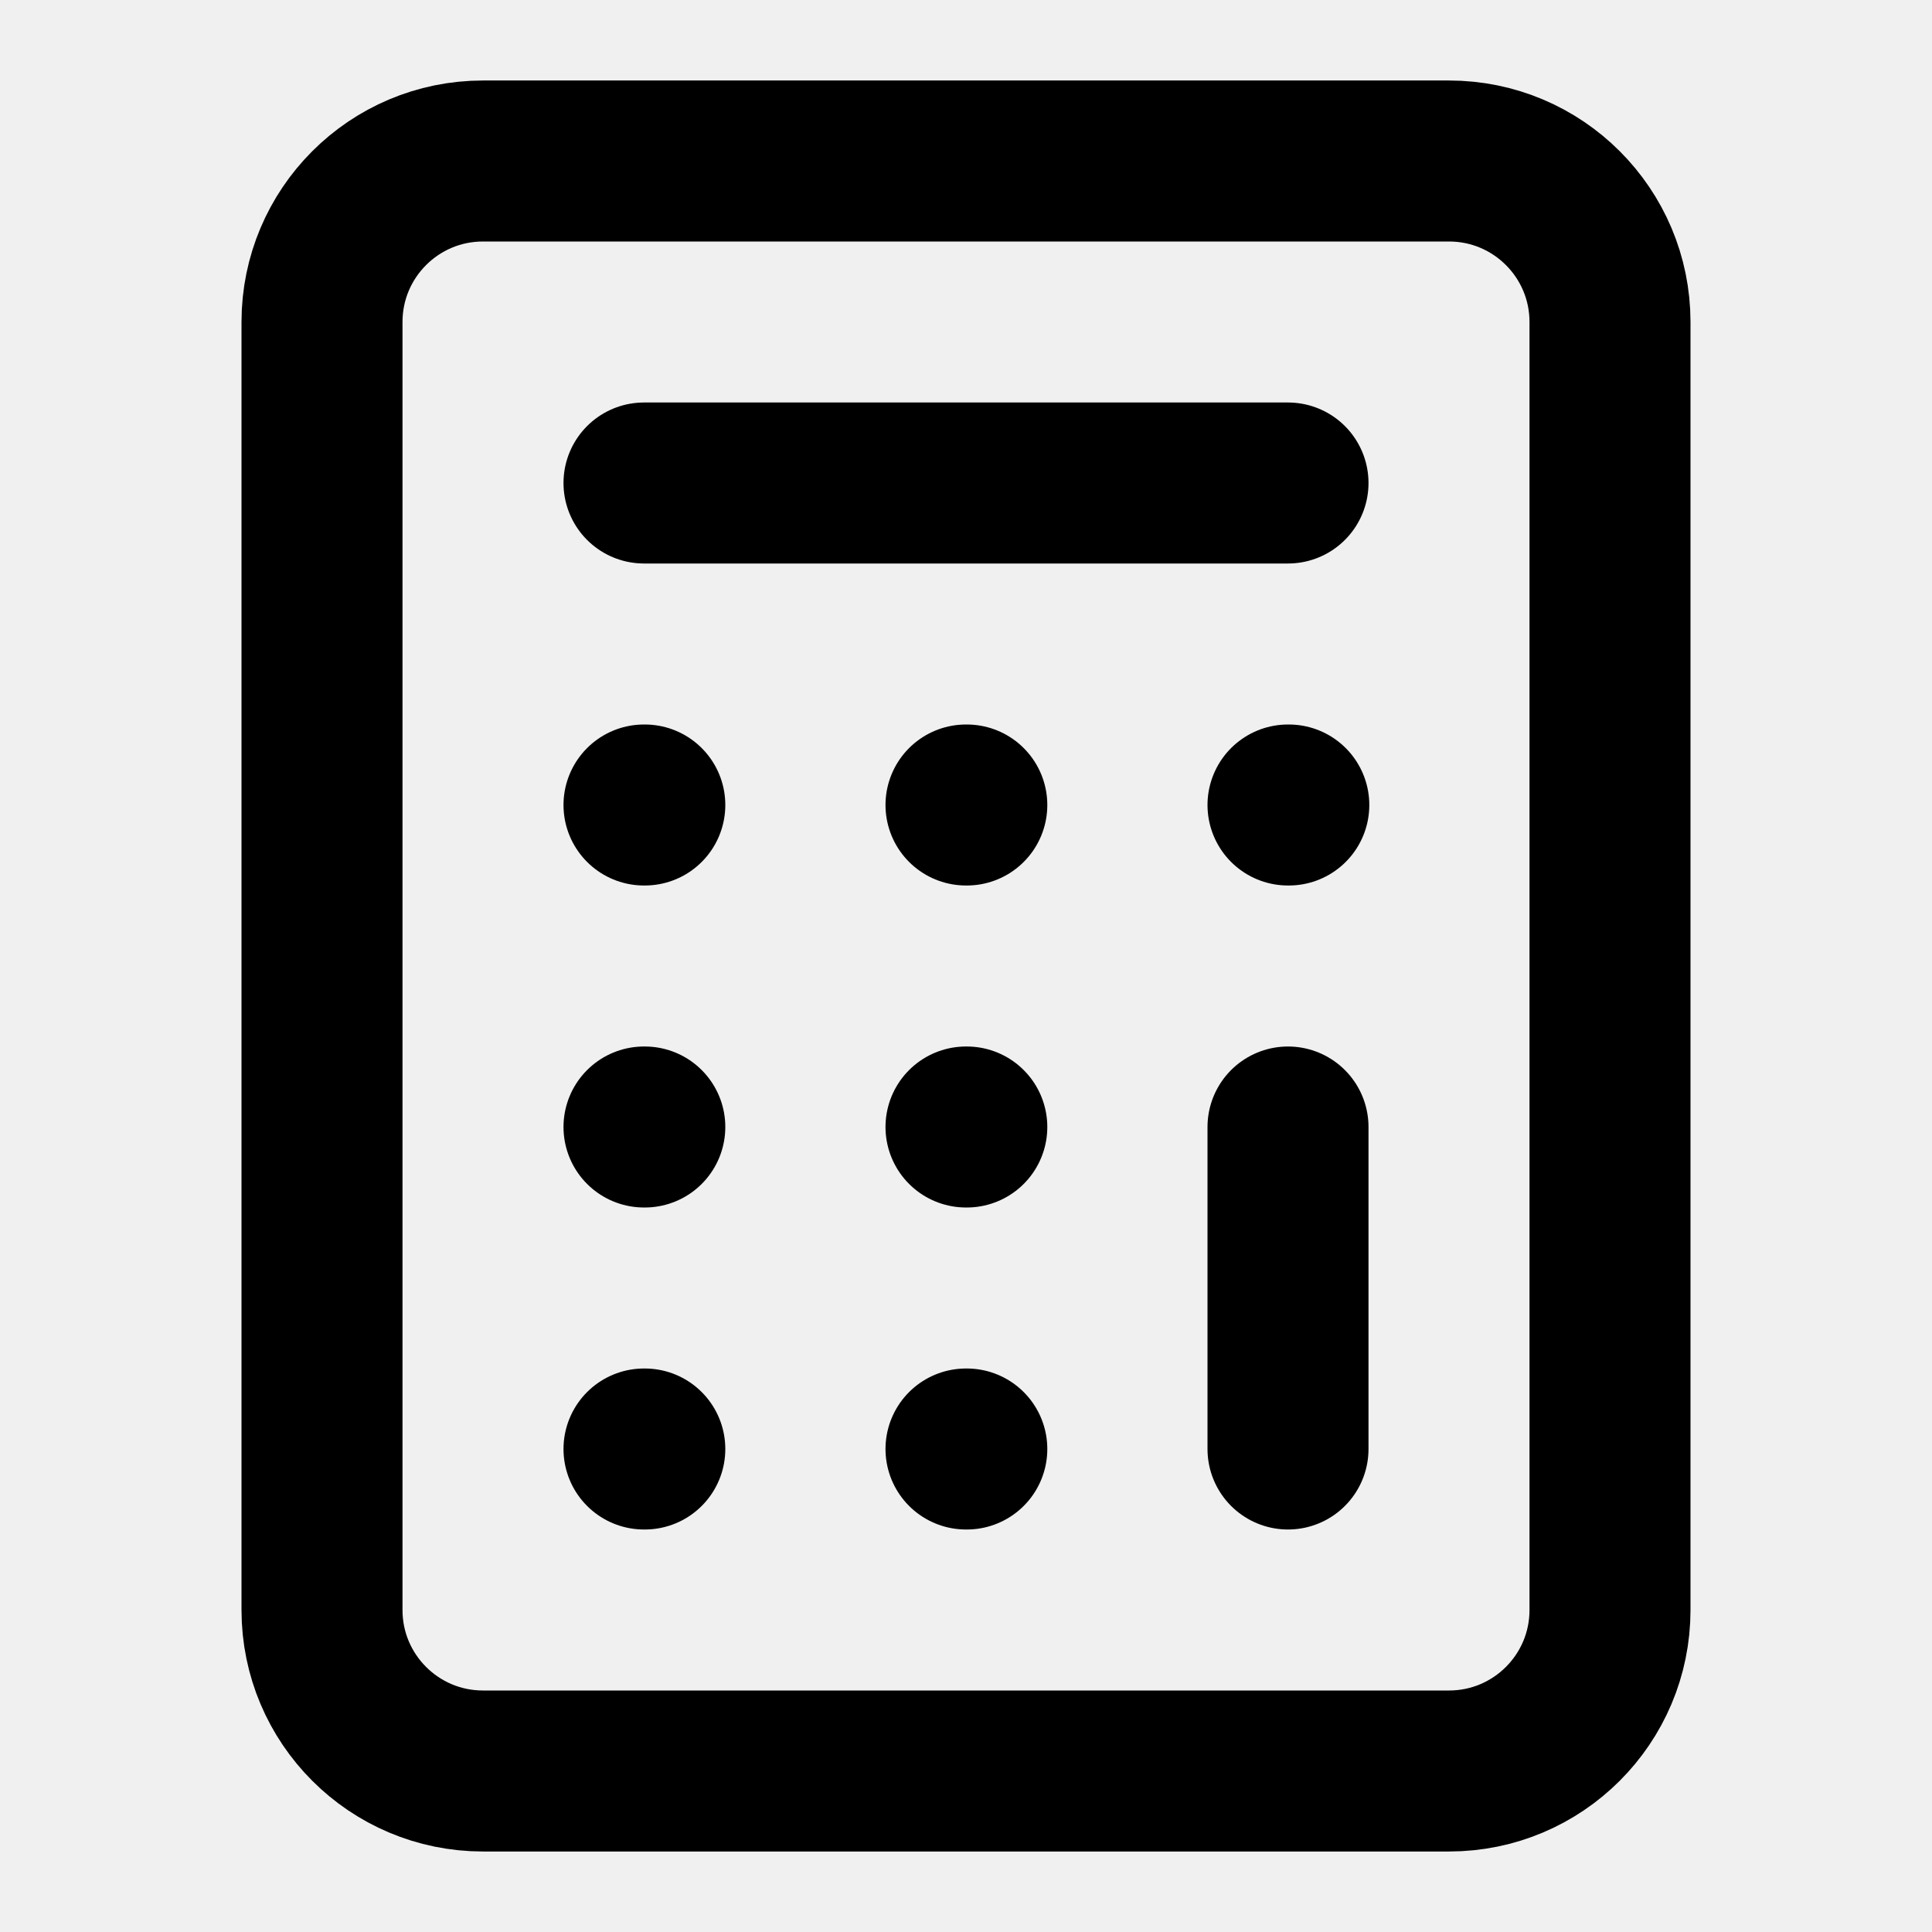
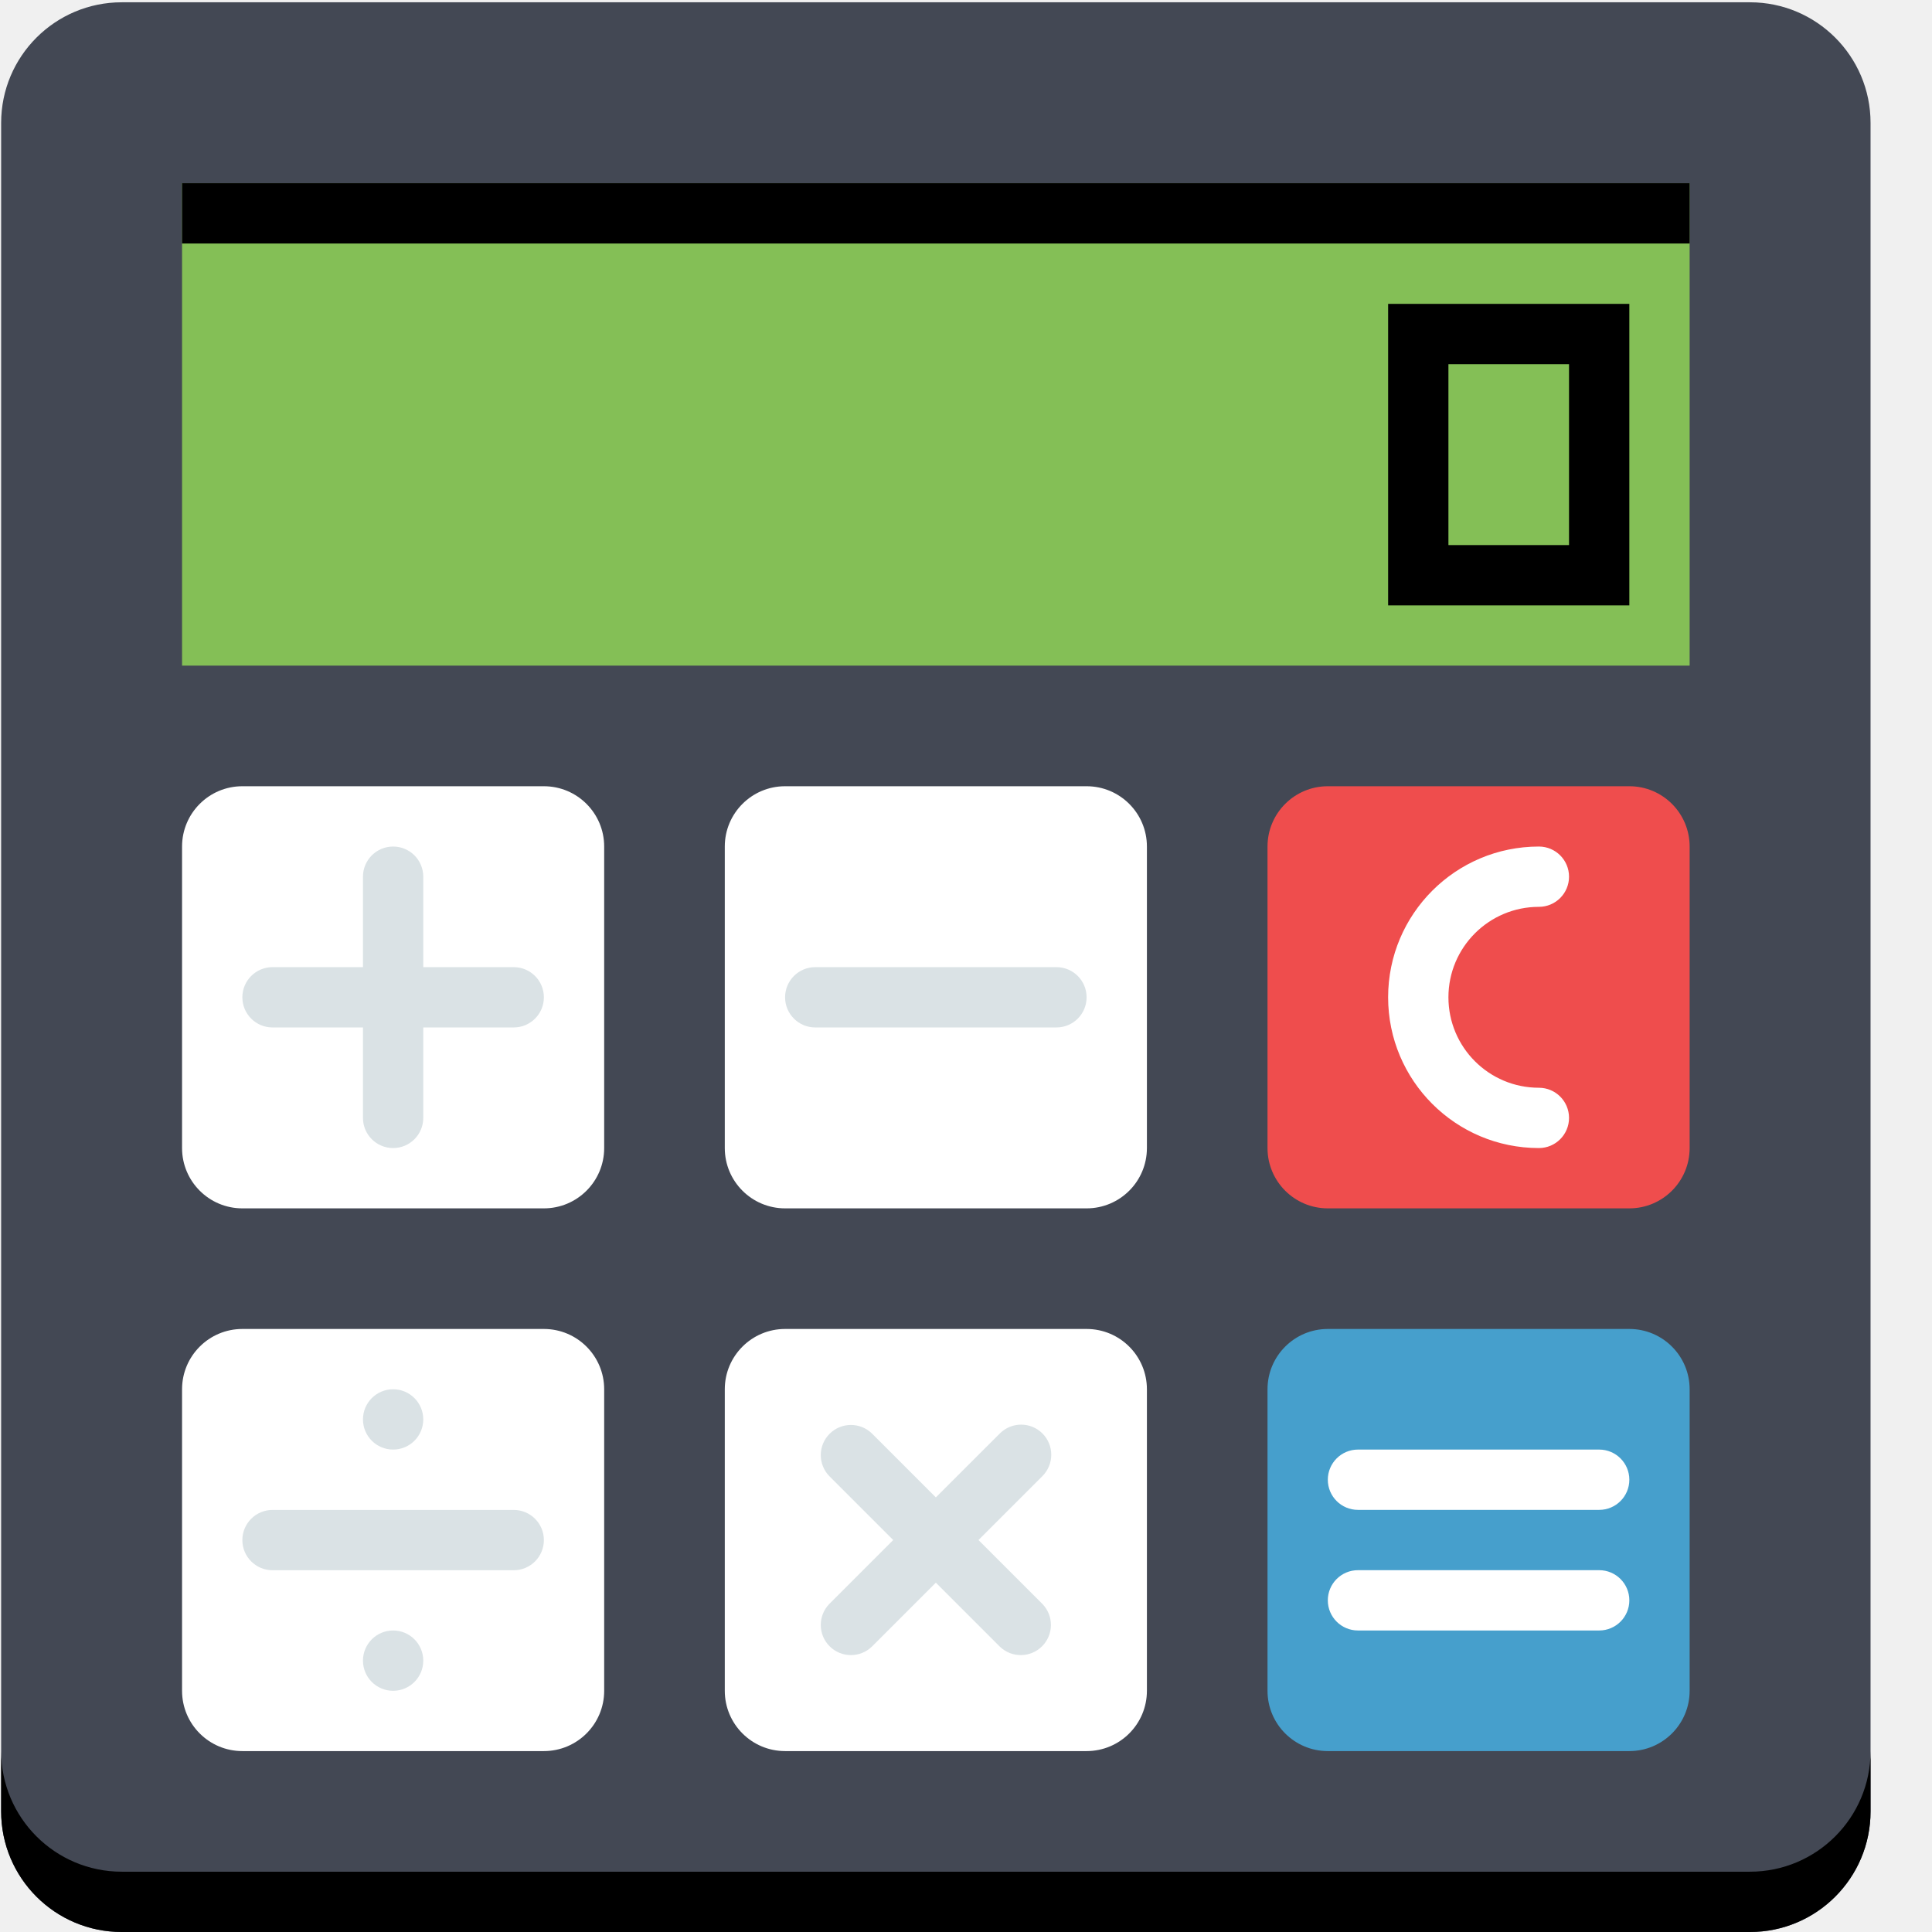
- <svg xmlns="http://www.w3.org/2000/svg" width="24" height="24" viewBox="0 0 24 24" fill="none" stroke="currentColor" stroke-width="2" stroke-linecap="round" stroke-linejoin="round">
-   <rect width="16" height="20" x="4" y="2" rx="2" />
-   <line x1="8" y1="6" x2="16" y2="6" />
-   <line x1="16" y1="14" x2="16" y2="18" />
-   <path d="M16 10h.01" />
-   <path d="M12 10h.01" />
-   <path d="M8 10h.01" />
-   <path d="M12 14h.01" />
-   <path d="M8 14h.01" />
-   <path d="M12 18h.01" />
-   <path d="M8 18h.01" />
+ <svg xmlns="http://www.w3.org/2000/svg" t="1774414143429" class="icon" viewBox="0 0 1024 1024" version="1.1" p-id="10002" width="200" height="200">
+   <path d="M991.431 960.076a63.924 63.924 0 0 1-63.924 63.924H64.531a63.924 63.924 0 0 1-63.924-63.924v-894.937a63.924 63.924 0 0 1 63.924-63.924h862.975a63.924 63.924 0 0 1 63.924 63.924v894.937z" fill="#434854" p-id="10003" />
+   <path d="M927.507 992.038H64.531a63.924 63.924 0 0 1-63.924-63.924v31.962a63.924 63.924 0 0 0 63.924 63.924h862.975a63.924 63.924 0 0 0 63.924-63.924v-31.962a63.924 63.924 0 0 1-63.924 63.924z" fill="" p-id="10004" />
+   <path d="M288.266 416.721H128.455a31.962 31.962 0 0 0-31.962 31.962v159.81a31.962 31.962 0 0 0 31.962 31.962h159.81a31.962 31.962 0 0 0 31.962-31.962v-159.81a31.962 31.962 0 0 0-31.962-31.962zM575.924 416.721h-159.81a31.962 31.962 0 0 0-31.962 31.962v159.81a31.962 31.962 0 0 0 31.962 31.962h159.81a31.962 31.962 0 0 0 31.962-31.962v-159.81a31.962 31.962 0 0 0-31.962-31.962zM288.266 704.38H128.455a31.962 31.962 0 0 0-31.962 31.962v159.81a31.962 31.962 0 0 0 31.962 31.962h159.81a31.962 31.962 0 0 0 31.962-31.962v-159.81a31.962 31.962 0 0 0-31.962-31.962zM575.924 704.38h-159.81a31.962 31.962 0 0 0-31.962 31.962v159.81a31.962 31.962 0 0 0 31.962 31.962h159.81a31.962 31.962 0 0 0 31.962-31.962v-159.81a31.962 31.962 0 0 0-31.962-31.962z" fill="#FFFFFF" p-id="10005" />
+   <path d="M863.582 704.38h-159.81a31.962 31.962 0 0 0-31.962 31.962v159.81a31.962 31.962 0 0 0 31.962 31.962h159.81a31.962 31.962 0 0 0 31.962-31.962v-159.81a31.962 31.962 0 0 0-31.962-31.962z" fill="#469FCC" p-id="10006" />
+   <path d="M719.753 800.266h127.848a15.981 15.981 0 0 0 0-31.962h-127.848a15.981 15.981 0 0 0 0 31.962zM847.601 832.228h-127.848a15.981 15.981 0 0 0 0 31.962h127.848a15.981 15.981 0 0 0 0-31.962z" fill="#FFFFFF" p-id="10007" />
+   <path d="M863.582 416.721h-159.81a31.962 31.962 0 0 0-31.962 31.962v159.81a31.962 31.962 0 0 0 31.962 31.962h159.81a31.962 31.962 0 0 0 31.962-31.962v-159.81a31.962 31.962 0 0 0-31.962-31.962z" fill="#EF4D4D" p-id="10008" />
+   <path d="M552.528 759.77a15.981 15.981 0 0 0-22.597 0l-33.912 33.88-33.912-33.912a15.981 15.981 0 0 0-22.597 22.597l33.912 33.912-33.912 33.912a15.981 15.981 0 0 0 22.597 22.597l33.912-33.912 33.912 33.912a15.981 15.981 0 0 0 22.597-22.597l-33.912-33.912 33.912-33.912a15.981 15.981 0 0 0 0-22.565zM272.285 512.607H224.342v-47.943a15.981 15.981 0 0 0-31.962 0v47.943H144.436a15.981 15.981 0 0 0 0 31.962H192.38v47.943a15.981 15.981 0 0 0 31.962 0v-47.943h47.943a15.981 15.981 0 0 0 0-31.962zM559.943 512.607h-127.848a15.981 15.981 0 0 0 0 31.962h127.848a15.981 15.981 0 0 0 0-31.962zM272.285 800.298h-127.848a15.981 15.981 0 0 0 0 31.962h127.848a15.981 15.981 0 0 0 0-31.962z" fill="#DAE2E5" p-id="10009" />
+   <path d="M208.361 752.323m-15.981 0a15.981 15.981 0 1 0 31.962 0 15.981 15.981 0 1 0-31.962 0Z" fill="#DAE2E5" p-id="10010" />
+   <path d="M208.361 880.171m-15.981 0a15.981 15.981 0 1 0 31.962 0 15.981 15.981 0 1 0-31.962 0Z" fill="#DAE2E5" p-id="10011" />
+   <path d="M815.639 576.531a47.943 47.943 0 0 1 0-95.886 15.981 15.981 0 0 0 0-31.962 79.905 79.905 0 1 0 0 159.81 15.981 15.981 0 0 0 0-31.962z" fill="#FFFFFF" p-id="10012" />
+   <path d="M96.493 97.101h799.051v255.696H96.493z" fill="#84BF56" p-id="10013" />
+   <path d="M96.493 97.101h799.051v31.962H96.493z" fill="" p-id="10014" />
+   <path d="M735.734 161.057v159.81h127.848v-159.81h-127.848z m95.886 127.848h-63.924v-95.886h63.924v95.886z" fill="" p-id="10015" />
</svg>
